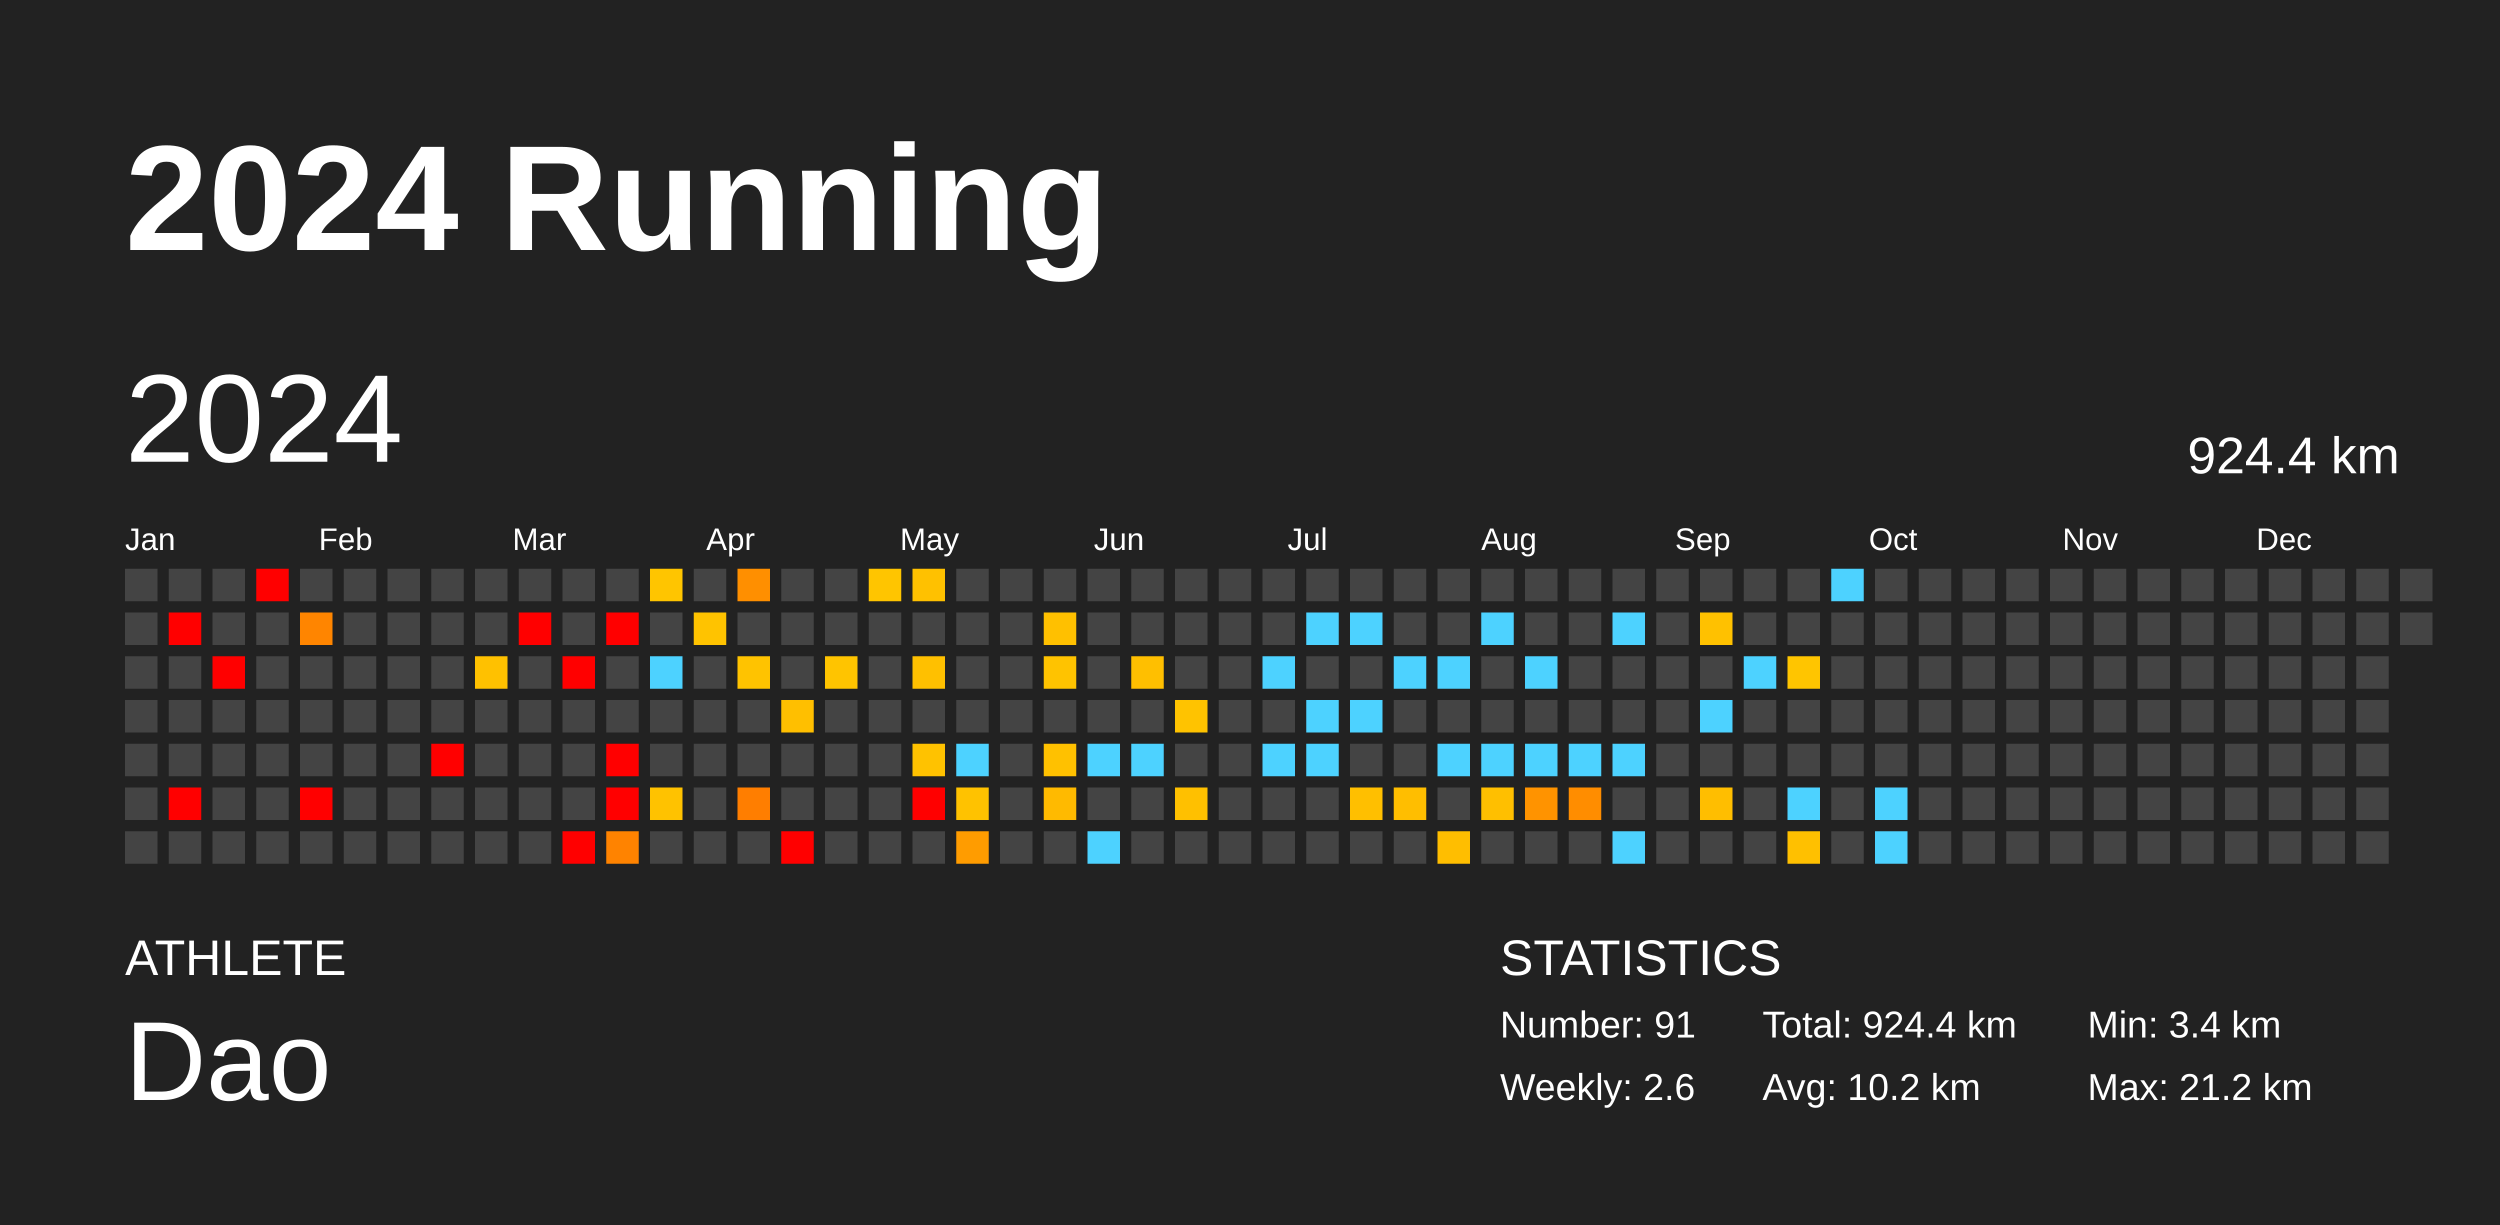
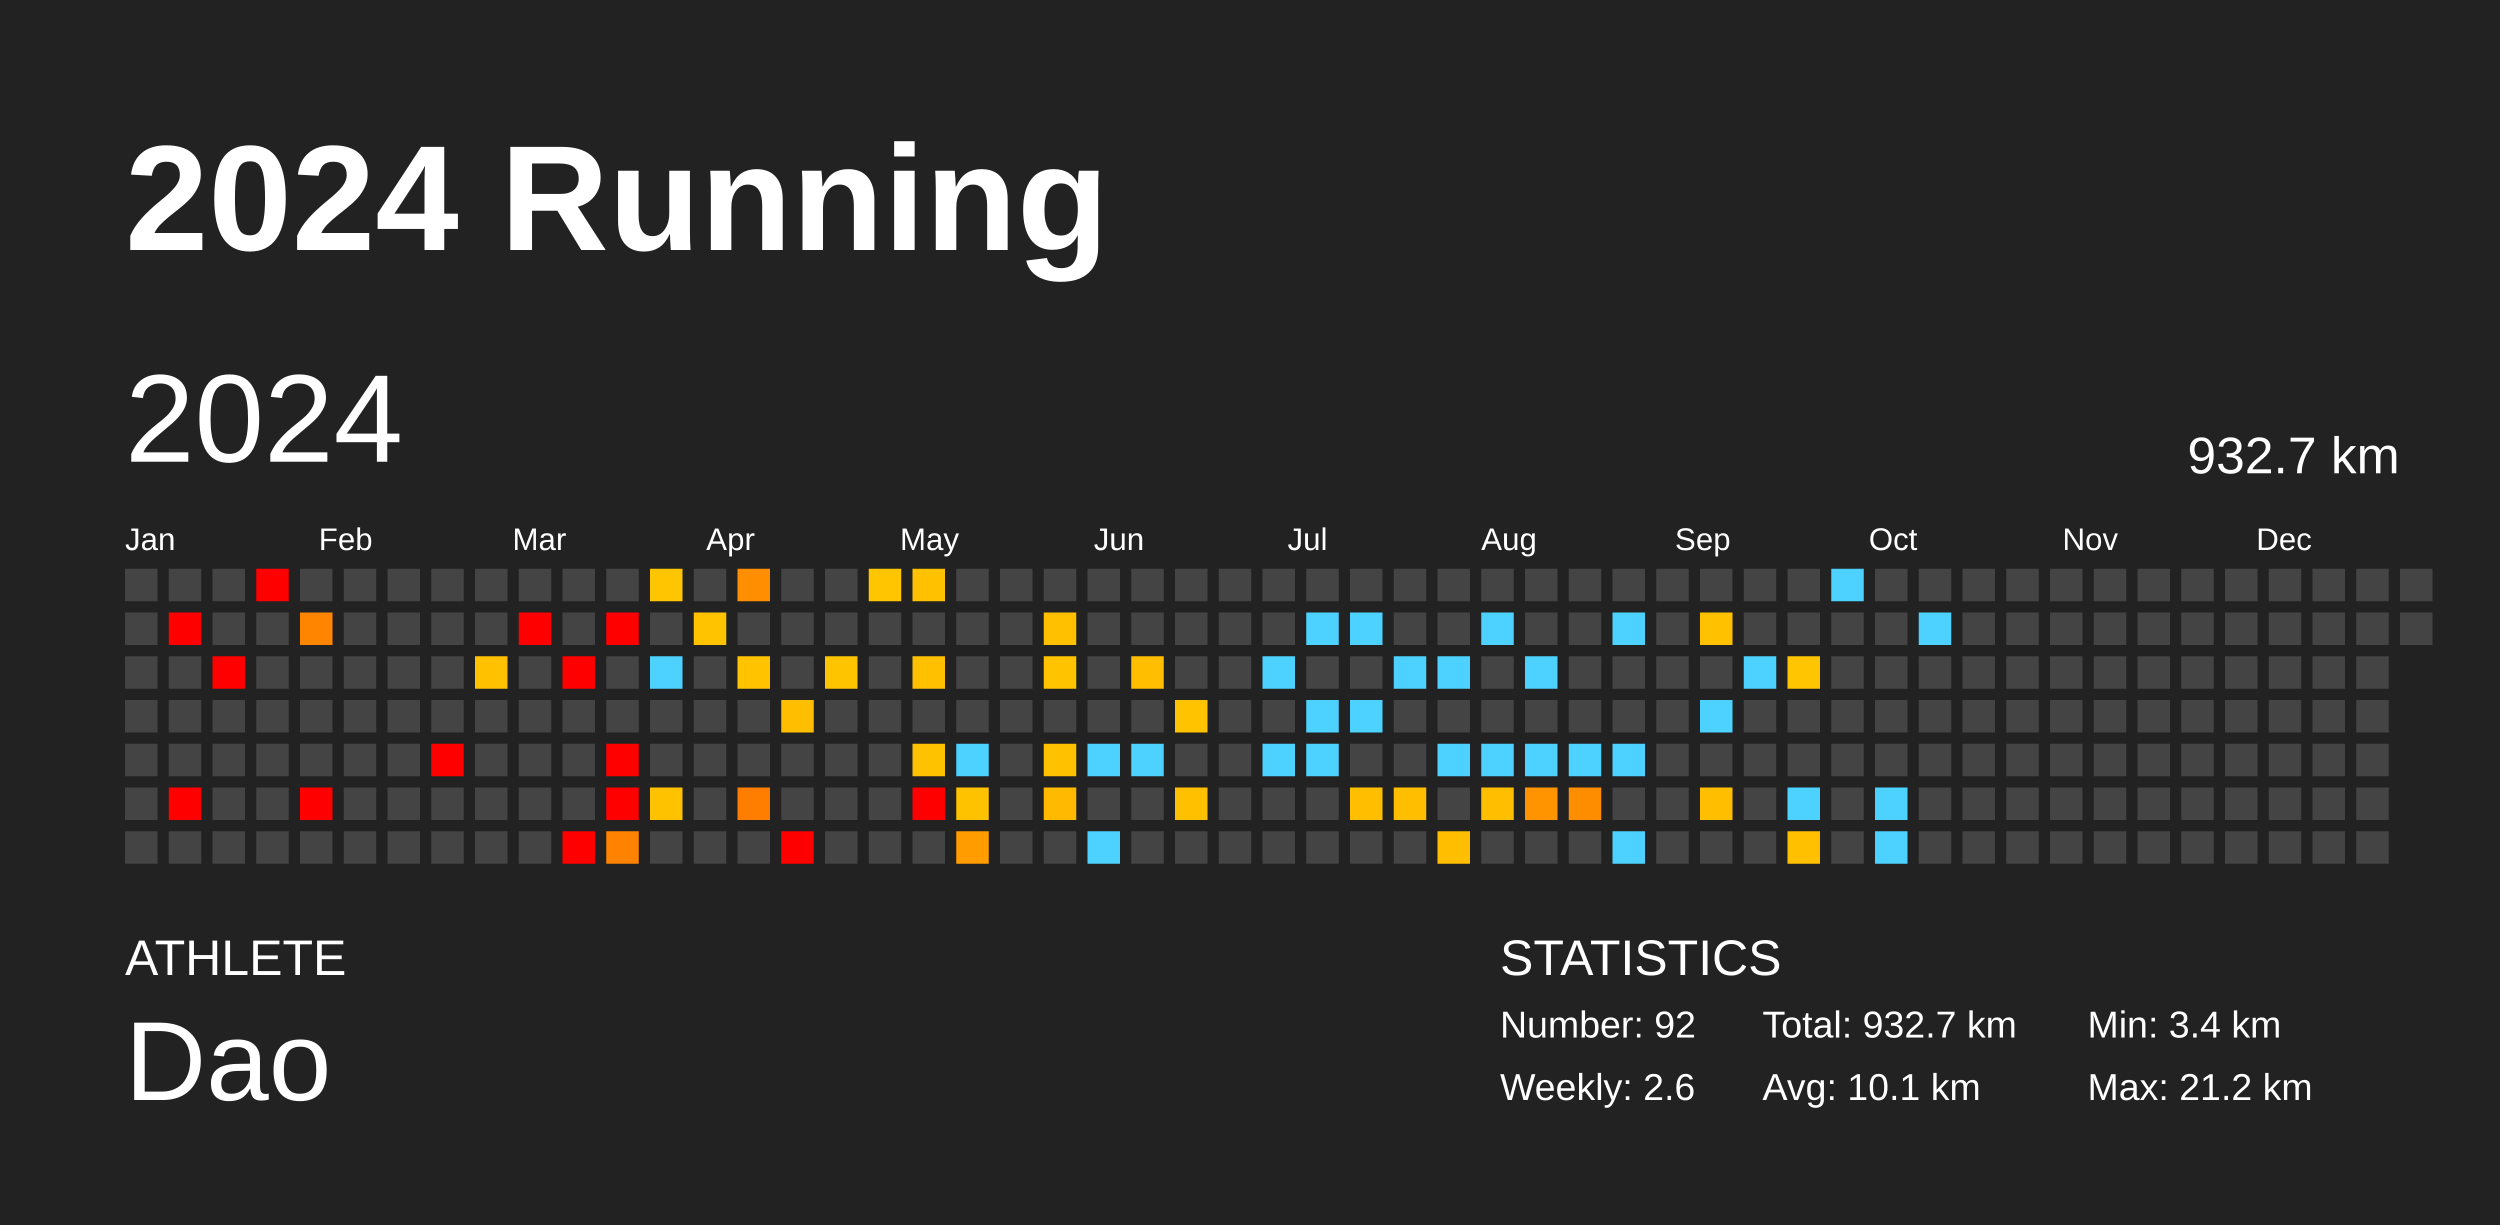
<svg xmlns="http://www.w3.org/2000/svg" baseProfile="full" height="98mm" version="1.1" viewBox="0,0,200,98" width="200mm">
  <defs />
  <rect fill="#222222" height="98" width="200" x="0" y="0" />
  <text fill="#FFFFFF" style="font-size:12px; font-family:Arial; font-weight:bold;" x="10" y="20">2024 Running</text>
  <text fill="#FFFFFF" style="font-size:4px; font-family:Arial" x="10" y="78">ATHLETE</text>
  <text fill="#FFFFFF" style="font-size:9px; font-family:Arial" x="10" y="88">Dao</text>
  <text fill="#FFFFFF" style="font-size:4px; font-family:Arial" x="120" y="78">STATISTICS</text>
-   <text fill="#FFFFFF" style="font-size:3px; font-family:Arial" x="120" y="83">Number: 91</text>
+   <text fill="#FFFFFF" style="font-size:3px; font-family:Arial" x="120" y="83">Number: 92</text>
  <text fill="#FFFFFF" style="font-size:3px; font-family:Arial" x="120" y="88">Weekly: 2.6</text>
-   <text fill="#FFFFFF" style="font-size:3px; font-family:Arial" x="141" y="83">Total: 924.4 km</text>
-   <text fill="#FFFFFF" style="font-size:3px; font-family:Arial" x="141" y="88">Avg: 10.2 km</text>
+   <text fill="#FFFFFF" style="font-size:3px; font-family:Arial" x="141" y="83">Total: 932.7 km</text>
+   <text fill="#FFFFFF" style="font-size:3px; font-family:Arial" x="141" y="88">Avg: 10.1 km</text>
  <text fill="#FFFFFF" style="font-size:3px; font-family:Arial" x="167" y="83">Min: 3.4 km</text>
  <text fill="#FFFFFF" style="font-size:3px; font-family:Arial" x="167" y="88">Max: 21.2 km</text>
  <text dominant-baseline="hanging" fill="#FFFFFF" style="font-size:10.0px; font-family:Arial;" x="10" y="30">2024</text>
-   <text dominant-baseline="hanging" fill="#FFFFFF" style="font-size:4.125px; font-family:Arial;" x="175" y="35">924.4 km</text>
+   <text dominant-baseline="hanging" fill="#FFFFFF" style="font-size:4.125px; font-family:Arial;" x="175" y="35">932.7 km</text>
  <text fill="#FFFFFF" style="font-size:2.5px; font-family:Arial" x="10.0" y="44">Jan</text>
  <text fill="#FFFFFF" style="font-size:2.5px; font-family:Arial" x="25.5" y="44">Feb</text>
  <text fill="#FFFFFF" style="font-size:2.5px; font-family:Arial" x="41.0" y="44">Mar</text>
  <text fill="#FFFFFF" style="font-size:2.5px; font-family:Arial" x="56.5" y="44">Apr</text>
  <text fill="#FFFFFF" style="font-size:2.5px; font-family:Arial" x="72.0" y="44">May</text>
  <text fill="#FFFFFF" style="font-size:2.5px; font-family:Arial" x="87.5" y="44">Jun</text>
  <text fill="#FFFFFF" style="font-size:2.5px; font-family:Arial" x="103.0" y="44">Jul</text>
  <text fill="#FFFFFF" style="font-size:2.5px; font-family:Arial" x="118.5" y="44">Aug</text>
  <text fill="#FFFFFF" style="font-size:2.5px; font-family:Arial" x="134.0" y="44">Sep</text>
  <text fill="#FFFFFF" style="font-size:2.5px; font-family:Arial" x="149.5" y="44">Oct</text>
  <text fill="#FFFFFF" style="font-size:2.5px; font-family:Arial" x="165.0" y="44">Nov</text>
  <text fill="#FFFFFF" style="font-size:2.5px; font-family:Arial" x="180.5" y="44">Dec</text>
  <rect fill="#444444" height="2.6" width="2.6" x="10.0" y="45.5" />
  <rect fill="#444444" height="2.6" width="2.6" x="10.0" y="49.0" />
  <rect fill="#444444" height="2.6" width="2.6" x="10.0" y="52.5" />
  <rect fill="#444444" height="2.6" width="2.6" x="10.0" y="56.0" />
  <rect fill="#444444" height="2.6" width="2.6" x="10.0" y="59.5" />
  <rect fill="#444444" height="2.6" width="2.6" x="10.0" y="63.0" />
  <rect fill="#444444" height="2.6" width="2.6" x="10.0" y="66.5" />
  <rect fill="#444444" height="2.6" width="2.6" x="13.5" y="45.5" />
  <rect fill="red" height="2.6" width="2.6" x="13.5" y="49.0" />
  <rect fill="#444444" height="2.6" width="2.6" x="13.5" y="52.5" />
  <rect fill="#444444" height="2.6" width="2.6" x="13.5" y="56.0" />
  <rect fill="#444444" height="2.6" width="2.6" x="13.5" y="59.5" />
  <rect fill="red" height="2.6" width="2.6" x="13.5" y="63.0" />
  <rect fill="#444444" height="2.6" width="2.6" x="13.5" y="66.5" />
  <rect fill="#444444" height="2.6" width="2.6" x="17.0" y="45.5" />
  <rect fill="#444444" height="2.6" width="2.6" x="17.0" y="49.0" />
  <rect fill="red" height="2.6" width="2.6" x="17.0" y="52.5" />
  <rect fill="#444444" height="2.6" width="2.6" x="17.0" y="56.0" />
  <rect fill="#444444" height="2.6" width="2.6" x="17.0" y="59.5" />
  <rect fill="#444444" height="2.6" width="2.6" x="17.0" y="63.0" />
  <rect fill="#444444" height="2.6" width="2.6" x="17.0" y="66.5" />
  <rect fill="red" height="2.6" width="2.6" x="20.5" y="45.5" />
  <rect fill="#444444" height="2.6" width="2.6" x="20.5" y="49.0" />
  <rect fill="#444444" height="2.6" width="2.6" x="20.5" y="52.5" />
  <rect fill="#444444" height="2.6" width="2.6" x="20.5" y="56.0" />
  <rect fill="#444444" height="2.6" width="2.6" x="20.5" y="59.5" />
  <rect fill="#444444" height="2.6" width="2.6" x="20.5" y="63.0" />
  <rect fill="#444444" height="2.6" width="2.6" x="20.5" y="66.5" />
  <rect fill="#444444" height="2.6" width="2.6" x="24.0" y="45.5" />
  <rect fill="#ff8500" height="2.6" width="2.6" x="24.0" y="49.0" />
  <rect fill="#444444" height="2.6" width="2.6" x="24.0" y="52.5" />
  <rect fill="#444444" height="2.6" width="2.6" x="24.0" y="56.0" />
  <rect fill="#444444" height="2.6" width="2.6" x="24.0" y="59.5" />
  <rect fill="red" height="2.6" width="2.6" x="24.0" y="63.0" />
  <rect fill="#444444" height="2.6" width="2.6" x="24.0" y="66.5" />
  <rect fill="#444444" height="2.6" width="2.6" x="27.5" y="45.5" />
  <rect fill="#444444" height="2.6" width="2.6" x="27.5" y="49.0" />
  <rect fill="#444444" height="2.6" width="2.6" x="27.5" y="52.5" />
  <rect fill="#444444" height="2.6" width="2.6" x="27.5" y="56.0" />
  <rect fill="#444444" height="2.6" width="2.6" x="27.5" y="59.5" />
  <rect fill="#444444" height="2.6" width="2.6" x="27.5" y="63.0" />
  <rect fill="#444444" height="2.6" width="2.6" x="27.5" y="66.5" />
  <rect fill="#444444" height="2.6" width="2.6" x="31.0" y="45.5" />
  <rect fill="#444444" height="2.6" width="2.6" x="31.0" y="49.0" />
  <rect fill="#444444" height="2.6" width="2.6" x="31.0" y="52.5" />
  <rect fill="#444444" height="2.6" width="2.6" x="31.0" y="56.0" />
  <rect fill="#444444" height="2.6" width="2.6" x="31.0" y="59.5" />
  <rect fill="#444444" height="2.6" width="2.6" x="31.0" y="63.0" />
  <rect fill="#444444" height="2.6" width="2.6" x="31.0" y="66.5" />
  <rect fill="#444444" height="2.6" width="2.6" x="34.5" y="45.5" />
  <rect fill="#444444" height="2.6" width="2.6" x="34.5" y="49.0" />
  <rect fill="#444444" height="2.6" width="2.6" x="34.5" y="52.5" />
  <rect fill="#444444" height="2.6" width="2.6" x="34.5" y="56.0" />
  <rect fill="red" height="2.6" width="2.6" x="34.5" y="59.5" />
  <rect fill="#444444" height="2.6" width="2.6" x="34.5" y="63.0" />
  <rect fill="#444444" height="2.6" width="2.6" x="34.5" y="66.5" />
  <rect fill="#444444" height="2.6" width="2.6" x="38.0" y="45.5" />
  <rect fill="#444444" height="2.6" width="2.6" x="38.0" y="49.0" />
  <rect fill="#ffc100" height="2.6" width="2.6" x="38.0" y="52.5" />
  <rect fill="#444444" height="2.6" width="2.6" x="38.0" y="56.0" />
  <rect fill="#444444" height="2.6" width="2.6" x="38.0" y="59.5" />
  <rect fill="#444444" height="2.6" width="2.6" x="38.0" y="63.0" />
  <rect fill="#444444" height="2.6" width="2.6" x="38.0" y="66.5" />
  <rect fill="#444444" height="2.6" width="2.6" x="41.5" y="45.5" />
  <rect fill="red" height="2.6" width="2.6" x="41.5" y="49.0" />
  <rect fill="#444444" height="2.6" width="2.6" x="41.5" y="52.5" />
  <rect fill="#444444" height="2.6" width="2.6" x="41.5" y="56.0" />
  <rect fill="#444444" height="2.6" width="2.6" x="41.5" y="59.5" />
  <rect fill="#444444" height="2.6" width="2.6" x="41.5" y="63.0" />
  <rect fill="#444444" height="2.6" width="2.6" x="41.5" y="66.5" />
  <rect fill="#444444" height="2.6" width="2.6" x="45.0" y="45.5" />
  <rect fill="#444444" height="2.6" width="2.6" x="45.0" y="49.0" />
  <rect fill="red" height="2.6" width="2.6" x="45.0" y="52.5" />
  <rect fill="#444444" height="2.6" width="2.6" x="45.0" y="56.0" />
  <rect fill="#444444" height="2.6" width="2.6" x="45.0" y="59.5" />
  <rect fill="#444444" height="2.6" width="2.6" x="45.0" y="63.0" />
  <rect fill="red" height="2.6" width="2.6" x="45.0" y="66.5" />
  <rect fill="#444444" height="2.6" width="2.6" x="48.5" y="45.5" />
  <rect fill="red" height="2.6" width="2.6" x="48.5" y="49.0" />
  <rect fill="#444444" height="2.6" width="2.6" x="48.5" y="52.5" />
  <rect fill="#444444" height="2.6" width="2.6" x="48.5" y="56.0" />
  <rect fill="red" height="2.6" width="2.6" x="48.5" y="59.5" />
  <rect fill="red" height="2.6" width="2.6" x="48.5" y="63.0" />
  <rect fill="#ff8300" height="2.6" width="2.6" x="48.5" y="66.5" />
  <rect fill="#ffc500" height="2.6" width="2.6" x="52.0" y="45.5" />
  <rect fill="#444444" height="2.6" width="2.6" x="52.0" y="49.0" />
  <rect fill="#4dd2ff" height="2.6" width="2.6" x="52.0" y="52.5" />
  <rect fill="#444444" height="2.6" width="2.6" x="52.0" y="56.0" />
  <rect fill="#444444" height="2.6" width="2.6" x="52.0" y="59.5" />
  <rect fill="#ffc200" height="2.6" width="2.6" x="52.0" y="63.0" />
  <rect fill="#444444" height="2.6" width="2.6" x="52.0" y="66.5" />
  <rect fill="#444444" height="2.6" width="2.6" x="55.5" y="45.5" />
  <rect fill="#ffc300" height="2.6" width="2.6" x="55.5" y="49.0" />
  <rect fill="#444444" height="2.6" width="2.6" x="55.5" y="52.5" />
  <rect fill="#444444" height="2.6" width="2.6" x="55.5" y="56.0" />
  <rect fill="#444444" height="2.6" width="2.6" x="55.5" y="59.5" />
  <rect fill="#444444" height="2.6" width="2.6" x="55.5" y="63.0" />
  <rect fill="#444444" height="2.6" width="2.6" x="55.5" y="66.5" />
  <rect fill="#ff8f00" height="2.6" width="2.6" x="59.0" y="45.5" />
  <rect fill="#444444" height="2.6" width="2.6" x="59.0" y="49.0" />
  <rect fill="#ffc300" height="2.6" width="2.6" x="59.0" y="52.5" />
  <rect fill="#444444" height="2.6" width="2.6" x="59.0" y="56.0" />
  <rect fill="#444444" height="2.6" width="2.6" x="59.0" y="59.5" />
  <rect fill="#ff7e00" height="2.6" width="2.6" x="59.0" y="63.0" />
  <rect fill="#444444" height="2.6" width="2.6" x="59.0" y="66.5" />
  <rect fill="#444444" height="2.6" width="2.6" x="62.5" y="45.5" />
  <rect fill="#444444" height="2.6" width="2.6" x="62.5" y="49.0" />
  <rect fill="#444444" height="2.6" width="2.6" x="62.5" y="52.5" />
  <rect fill="#ffbf00" height="2.6" width="2.6" x="62.5" y="56.0" />
  <rect fill="#444444" height="2.6" width="2.6" x="62.5" y="59.5" />
  <rect fill="#444444" height="2.6" width="2.6" x="62.5" y="63.0" />
  <rect fill="red" height="2.6" width="2.6" x="62.5" y="66.5" />
  <rect fill="#444444" height="2.6" width="2.6" x="66.0" y="45.5" />
  <rect fill="#444444" height="2.6" width="2.6" x="66.0" y="49.0" />
  <rect fill="#ffc400" height="2.6" width="2.6" x="66.0" y="52.5" />
  <rect fill="#444444" height="2.6" width="2.6" x="66.0" y="56.0" />
  <rect fill="#444444" height="2.6" width="2.6" x="66.0" y="59.5" />
  <rect fill="#444444" height="2.6" width="2.6" x="66.0" y="63.0" />
  <rect fill="#444444" height="2.6" width="2.6" x="66.0" y="66.5" />
  <rect fill="#ffc500" height="2.6" width="2.6" x="69.5" y="45.5" />
  <rect fill="#444444" height="2.6" width="2.6" x="69.5" y="49.0" />
  <rect fill="#444444" height="2.6" width="2.6" x="69.5" y="52.5" />
  <rect fill="#444444" height="2.6" width="2.6" x="69.5" y="56.0" />
  <rect fill="#444444" height="2.6" width="2.6" x="69.5" y="59.5" />
  <rect fill="#444444" height="2.6" width="2.6" x="69.5" y="63.0" />
  <rect fill="#444444" height="2.6" width="2.6" x="69.5" y="66.5" />
  <rect fill="#ffc100" height="2.6" width="2.6" x="73.0" y="45.5" />
  <rect fill="#444444" height="2.6" width="2.6" x="73.0" y="49.0" />
  <rect fill="#ffc000" height="2.6" width="2.6" x="73.0" y="52.5" />
  <rect fill="#444444" height="2.6" width="2.6" x="73.0" y="56.0" />
  <rect fill="#ffc200" height="2.6" width="2.6" x="73.0" y="59.5" />
  <rect fill="red" height="2.6" width="2.6" x="73.0" y="63.0" />
  <rect fill="#444444" height="2.6" width="2.6" x="73.0" y="66.5" />
  <rect fill="#444444" height="2.6" width="2.6" x="76.5" y="45.5" />
  <rect fill="#444444" height="2.6" width="2.6" x="76.5" y="49.0" />
  <rect fill="#444444" height="2.6" width="2.6" x="76.5" y="52.5" />
  <rect fill="#444444" height="2.6" width="2.6" x="76.5" y="56.0" />
  <rect fill="#4dd2ff" height="2.6" width="2.6" x="76.5" y="59.5" />
  <rect fill="#ffc200" height="2.6" width="2.6" x="76.5" y="63.0" />
  <rect fill="#ff9c00" height="2.6" width="2.6" x="76.5" y="66.5" />
  <rect fill="#444444" height="2.6" width="2.6" x="80.0" y="45.5" />
  <rect fill="#444444" height="2.6" width="2.6" x="80.0" y="49.0" />
  <rect fill="#444444" height="2.6" width="2.6" x="80.0" y="52.5" />
  <rect fill="#444444" height="2.6" width="2.6" x="80.0" y="56.0" />
  <rect fill="#444444" height="2.6" width="2.6" x="80.0" y="59.5" />
  <rect fill="#444444" height="2.6" width="2.6" x="80.0" y="63.0" />
  <rect fill="#444444" height="2.6" width="2.6" x="80.0" y="66.5" />
  <rect fill="#444444" height="2.6" width="2.6" x="83.5" y="45.5" />
  <rect fill="#ffc000" height="2.6" width="2.6" x="83.5" y="49.0" />
  <rect fill="#ffc300" height="2.6" width="2.6" x="83.5" y="52.5" />
  <rect fill="#444444" height="2.6" width="2.6" x="83.5" y="56.0" />
  <rect fill="#ffc100" height="2.6" width="2.6" x="83.5" y="59.5" />
  <rect fill="#ffba00" height="2.6" width="2.6" x="83.5" y="63.0" />
  <rect fill="#444444" height="2.6" width="2.6" x="83.5" y="66.5" />
  <rect fill="#444444" height="2.6" width="2.6" x="87.0" y="45.5" />
  <rect fill="#444444" height="2.6" width="2.6" x="87.0" y="49.0" />
  <rect fill="#444444" height="2.6" width="2.6" x="87.0" y="52.5" />
  <rect fill="#444444" height="2.6" width="2.6" x="87.0" y="56.0" />
  <rect fill="#4dd2ff" height="2.6" width="2.6" x="87.0" y="59.5" />
  <rect fill="#444444" height="2.6" width="2.6" x="87.0" y="63.0" />
  <rect fill="#4dd2ff" height="2.6" width="2.6" x="87.0" y="66.5" />
  <rect fill="#444444" height="2.6" width="2.6" x="90.5" y="45.5" />
  <rect fill="#444444" height="2.6" width="2.6" x="90.5" y="49.0" />
  <rect fill="#ffbf00" height="2.6" width="2.6" x="90.5" y="52.5" />
  <rect fill="#444444" height="2.6" width="2.6" x="90.5" y="56.0" />
  <rect fill="#4dd2ff" height="2.6" width="2.6" x="90.5" y="59.5" />
  <rect fill="#444444" height="2.6" width="2.6" x="90.5" y="63.0" />
  <rect fill="#444444" height="2.6" width="2.6" x="90.5" y="66.5" />
  <rect fill="#444444" height="2.6" width="2.6" x="94.0" y="45.5" />
  <rect fill="#444444" height="2.6" width="2.6" x="94.0" y="49.0" />
  <rect fill="#444444" height="2.6" width="2.6" x="94.0" y="52.5" />
  <rect fill="#ffc300" height="2.6" width="2.6" x="94.0" y="56.0" />
  <rect fill="#444444" height="2.6" width="2.6" x="94.0" y="59.5" />
  <rect fill="#ffc000" height="2.6" width="2.6" x="94.0" y="63.0" />
  <rect fill="#444444" height="2.6" width="2.6" x="94.0" y="66.5" />
  <rect fill="#444444" height="2.6" width="2.6" x="97.5" y="45.5" />
  <rect fill="#444444" height="2.6" width="2.6" x="97.5" y="49.0" />
  <rect fill="#444444" height="2.6" width="2.6" x="97.5" y="52.5" />
  <rect fill="#444444" height="2.6" width="2.6" x="97.5" y="56.0" />
  <rect fill="#444444" height="2.6" width="2.6" x="97.5" y="59.5" />
  <rect fill="#444444" height="2.6" width="2.6" x="97.5" y="63.0" />
  <rect fill="#444444" height="2.6" width="2.6" x="97.5" y="66.5" />
  <rect fill="#444444" height="2.6" width="2.6" x="101.0" y="45.5" />
  <rect fill="#444444" height="2.6" width="2.6" x="101.0" y="49.0" />
  <rect fill="#4dd2ff" height="2.6" width="2.6" x="101.0" y="52.5" />
  <rect fill="#444444" height="2.6" width="2.6" x="101.0" y="56.0" />
  <rect fill="#4dd2ff" height="2.6" width="2.6" x="101.0" y="59.5" />
  <rect fill="#444444" height="2.6" width="2.6" x="101.0" y="63.0" />
  <rect fill="#444444" height="2.6" width="2.6" x="101.0" y="66.5" />
  <rect fill="#444444" height="2.6" width="2.6" x="104.5" y="45.5" />
  <rect fill="#4dd2ff" height="2.6" width="2.6" x="104.5" y="49.0" />
  <rect fill="#444444" height="2.6" width="2.6" x="104.5" y="52.5" />
  <rect fill="#4dd2ff" height="2.6" width="2.6" x="104.5" y="56.0" />
  <rect fill="#4dd2ff" height="2.6" width="2.6" x="104.5" y="59.5" />
  <rect fill="#444444" height="2.6" width="2.6" x="104.5" y="63.0" />
  <rect fill="#444444" height="2.6" width="2.6" x="104.5" y="66.5" />
  <rect fill="#444444" height="2.6" width="2.6" x="108.0" y="45.5" />
  <rect fill="#4dd2ff" height="2.6" width="2.6" x="108.0" y="49.0" />
  <rect fill="#444444" height="2.6" width="2.6" x="108.0" y="52.5" />
  <rect fill="#4dd2ff" height="2.6" width="2.6" x="108.0" y="56.0" />
  <rect fill="#444444" height="2.6" width="2.6" x="108.0" y="59.5" />
  <rect fill="#ffbf00" height="2.6" width="2.6" x="108.0" y="63.0" />
  <rect fill="#444444" height="2.6" width="2.6" x="108.0" y="66.5" />
  <rect fill="#444444" height="2.6" width="2.6" x="111.5" y="45.5" />
  <rect fill="#444444" height="2.6" width="2.6" x="111.5" y="49.0" />
  <rect fill="#4dd2ff" height="2.6" width="2.6" x="111.5" y="52.5" />
  <rect fill="#444444" height="2.6" width="2.6" x="111.5" y="56.0" />
  <rect fill="#444444" height="2.6" width="2.6" x="111.5" y="59.5" />
  <rect fill="#ffbe00" height="2.6" width="2.6" x="111.5" y="63.0" />
  <rect fill="#444444" height="2.6" width="2.6" x="111.5" y="66.5" />
  <rect fill="#444444" height="2.6" width="2.6" x="115.0" y="45.5" />
  <rect fill="#444444" height="2.6" width="2.6" x="115.0" y="49.0" />
  <rect fill="#4dd2ff" height="2.6" width="2.6" x="115.0" y="52.5" />
  <rect fill="#444444" height="2.6" width="2.6" x="115.0" y="56.0" />
  <rect fill="#4dd2ff" height="2.6" width="2.6" x="115.0" y="59.5" />
  <rect fill="#444444" height="2.6" width="2.6" x="115.0" y="63.0" />
  <rect fill="#ffbe00" height="2.6" width="2.6" x="115.0" y="66.5" />
  <rect fill="#444444" height="2.6" width="2.6" x="118.5" y="45.5" />
  <rect fill="#4dd2ff" height="2.6" width="2.6" x="118.5" y="49.0" />
  <rect fill="#444444" height="2.6" width="2.6" x="118.5" y="52.5" />
  <rect fill="#444444" height="2.6" width="2.6" x="118.5" y="56.0" />
  <rect fill="#4dd2ff" height="2.6" width="2.6" x="118.5" y="59.5" />
  <rect fill="#ffbf00" height="2.6" width="2.6" x="118.5" y="63.0" />
  <rect fill="#444444" height="2.6" width="2.6" x="118.5" y="66.5" />
  <rect fill="#444444" height="2.6" width="2.6" x="122.0" y="45.5" />
  <rect fill="#444444" height="2.6" width="2.6" x="122.0" y="49.0" />
  <rect fill="#4dd2ff" height="2.6" width="2.6" x="122.0" y="52.5" />
  <rect fill="#444444" height="2.6" width="2.6" x="122.0" y="56.0" />
  <rect fill="#4dd2ff" height="2.6" width="2.6" x="122.0" y="59.5" />
  <rect fill="#ff9300" height="2.6" width="2.6" x="122.0" y="63.0" />
  <rect fill="#444444" height="2.6" width="2.6" x="122.0" y="66.5" />
  <rect fill="#444444" height="2.6" width="2.6" x="125.5" y="45.5" />
  <rect fill="#444444" height="2.6" width="2.6" x="125.5" y="49.0" />
  <rect fill="#444444" height="2.6" width="2.6" x="125.5" y="52.5" />
  <rect fill="#444444" height="2.6" width="2.6" x="125.5" y="56.0" />
  <rect fill="#4dd2ff" height="2.6" width="2.6" x="125.5" y="59.5" />
  <rect fill="#ff8d00" height="2.6" width="2.6" x="125.5" y="63.0" />
  <rect fill="#444444" height="2.6" width="2.6" x="125.5" y="66.5" />
  <rect fill="#444444" height="2.6" width="2.6" x="129.0" y="45.5" />
  <rect fill="#4dd2ff" height="2.6" width="2.6" x="129.0" y="49.0" />
  <rect fill="#444444" height="2.6" width="2.6" x="129.0" y="52.5" />
  <rect fill="#444444" height="2.6" width="2.6" x="129.0" y="56.0" />
  <rect fill="#4dd2ff" height="2.6" width="2.6" x="129.0" y="59.5" />
  <rect fill="#444444" height="2.6" width="2.6" x="129.0" y="63.0" />
  <rect fill="#4dd2ff" height="2.6" width="2.6" x="129.0" y="66.5" />
  <rect fill="#444444" height="2.6" width="2.6" x="132.5" y="45.5" />
  <rect fill="#444444" height="2.6" width="2.6" x="132.5" y="49.0" />
  <rect fill="#444444" height="2.6" width="2.6" x="132.5" y="52.5" />
  <rect fill="#444444" height="2.6" width="2.6" x="132.5" y="56.0" />
  <rect fill="#444444" height="2.6" width="2.6" x="132.5" y="59.5" />
  <rect fill="#444444" height="2.6" width="2.6" x="132.5" y="63.0" />
  <rect fill="#444444" height="2.6" width="2.6" x="132.5" y="66.5" />
  <rect fill="#444444" height="2.6" width="2.6" x="136.0" y="45.5" />
  <rect fill="#ffc100" height="2.6" width="2.6" x="136.0" y="49.0" />
  <rect fill="#444444" height="2.6" width="2.6" x="136.0" y="52.5" />
  <rect fill="#4dd2ff" height="2.6" width="2.6" x="136.0" y="56.0" />
  <rect fill="#444444" height="2.6" width="2.6" x="136.0" y="59.5" />
  <rect fill="#ffbe00" height="2.6" width="2.6" x="136.0" y="63.0" />
  <rect fill="#444444" height="2.6" width="2.6" x="136.0" y="66.5" />
  <rect fill="#444444" height="2.6" width="2.6" x="139.5" y="45.5" />
  <rect fill="#444444" height="2.6" width="2.6" x="139.5" y="49.0" />
  <rect fill="#4dd2ff" height="2.6" width="2.6" x="139.5" y="52.5" />
  <rect fill="#444444" height="2.6" width="2.6" x="139.5" y="56.0" />
  <rect fill="#444444" height="2.6" width="2.6" x="139.5" y="59.5" />
  <rect fill="#444444" height="2.6" width="2.6" x="139.5" y="63.0" />
  <rect fill="#444444" height="2.6" width="2.6" x="139.5" y="66.5" />
  <rect fill="#444444" height="2.6" width="2.6" x="143.0" y="45.5" />
  <rect fill="#444444" height="2.6" width="2.6" x="143.0" y="49.0" />
  <rect fill="#ffc500" height="2.6" width="2.6" x="143.0" y="52.5" />
  <rect fill="#444444" height="2.6" width="2.6" x="143.0" y="56.0" />
  <rect fill="#444444" height="2.6" width="2.6" x="143.0" y="59.5" />
  <rect fill="#4dd2ff" height="2.6" width="2.6" x="143.0" y="63.0" />
  <rect fill="#ffc000" height="2.6" width="2.6" x="143.0" y="66.5" />
  <rect fill="#4dd2ff" height="2.6" width="2.6" x="146.5" y="45.5" />
  <rect fill="#444444" height="2.6" width="2.6" x="146.5" y="49.0" />
  <rect fill="#444444" height="2.6" width="2.6" x="146.5" y="52.5" />
  <rect fill="#444444" height="2.6" width="2.6" x="146.5" y="56.0" />
  <rect fill="#444444" height="2.6" width="2.6" x="146.5" y="59.5" />
  <rect fill="#444444" height="2.6" width="2.6" x="146.5" y="63.0" />
  <rect fill="#444444" height="2.6" width="2.6" x="146.5" y="66.5" />
  <rect fill="#444444" height="2.6" width="2.6" x="150.0" y="45.5" />
  <rect fill="#444444" height="2.6" width="2.6" x="150.0" y="49.0" />
  <rect fill="#444444" height="2.6" width="2.6" x="150.0" y="52.5" />
  <rect fill="#444444" height="2.6" width="2.6" x="150.0" y="56.0" />
  <rect fill="#444444" height="2.6" width="2.6" x="150.0" y="59.5" />
  <rect fill="#4dd2ff" height="2.6" width="2.6" x="150.0" y="63.0" />
  <rect fill="#4dd2ff" height="2.6" width="2.6" x="150.0" y="66.5" />
  <rect fill="#444444" height="2.6" width="2.6" x="153.5" y="45.5" />
-   <rect fill="#444444" height="2.6" width="2.6" x="153.5" y="49.0" />
+   <rect fill="#4dd2ff" height="2.6" width="2.6" x="153.5" y="49.0" />
  <rect fill="#444444" height="2.6" width="2.6" x="153.5" y="52.5" />
  <rect fill="#444444" height="2.6" width="2.6" x="153.5" y="56.0" />
  <rect fill="#444444" height="2.6" width="2.6" x="153.5" y="59.5" />
  <rect fill="#444444" height="2.6" width="2.6" x="153.5" y="63.0" />
  <rect fill="#444444" height="2.6" width="2.6" x="153.5" y="66.5" />
  <rect fill="#444444" height="2.6" width="2.6" x="157.0" y="45.5" />
  <rect fill="#444444" height="2.6" width="2.6" x="157.0" y="49.0" />
  <rect fill="#444444" height="2.6" width="2.6" x="157.0" y="52.5" />
  <rect fill="#444444" height="2.6" width="2.6" x="157.0" y="56.0" />
  <rect fill="#444444" height="2.6" width="2.6" x="157.0" y="59.5" />
  <rect fill="#444444" height="2.6" width="2.6" x="157.0" y="63.0" />
  <rect fill="#444444" height="2.6" width="2.6" x="157.0" y="66.5" />
  <rect fill="#444444" height="2.6" width="2.6" x="160.5" y="45.5" />
  <rect fill="#444444" height="2.6" width="2.6" x="160.5" y="49.0" />
  <rect fill="#444444" height="2.6" width="2.6" x="160.5" y="52.5" />
  <rect fill="#444444" height="2.6" width="2.6" x="160.5" y="56.0" />
  <rect fill="#444444" height="2.6" width="2.6" x="160.5" y="59.5" />
  <rect fill="#444444" height="2.6" width="2.6" x="160.5" y="63.0" />
  <rect fill="#444444" height="2.6" width="2.6" x="160.5" y="66.5" />
  <rect fill="#444444" height="2.6" width="2.6" x="164.0" y="45.5" />
  <rect fill="#444444" height="2.6" width="2.6" x="164.0" y="49.0" />
  <rect fill="#444444" height="2.6" width="2.6" x="164.0" y="52.5" />
  <rect fill="#444444" height="2.6" width="2.6" x="164.0" y="56.0" />
  <rect fill="#444444" height="2.6" width="2.6" x="164.0" y="59.5" />
  <rect fill="#444444" height="2.6" width="2.6" x="164.0" y="63.0" />
  <rect fill="#444444" height="2.6" width="2.6" x="164.0" y="66.5" />
  <rect fill="#444444" height="2.6" width="2.6" x="167.5" y="45.5" />
  <rect fill="#444444" height="2.6" width="2.6" x="167.5" y="49.0" />
  <rect fill="#444444" height="2.6" width="2.6" x="167.5" y="52.5" />
  <rect fill="#444444" height="2.6" width="2.6" x="167.5" y="56.0" />
  <rect fill="#444444" height="2.6" width="2.6" x="167.5" y="59.5" />
  <rect fill="#444444" height="2.6" width="2.6" x="167.5" y="63.0" />
  <rect fill="#444444" height="2.6" width="2.6" x="167.5" y="66.5" />
  <rect fill="#444444" height="2.6" width="2.6" x="171.0" y="45.5" />
  <rect fill="#444444" height="2.6" width="2.6" x="171.0" y="49.0" />
  <rect fill="#444444" height="2.6" width="2.6" x="171.0" y="52.5" />
  <rect fill="#444444" height="2.6" width="2.6" x="171.0" y="56.0" />
  <rect fill="#444444" height="2.6" width="2.6" x="171.0" y="59.5" />
  <rect fill="#444444" height="2.6" width="2.6" x="171.0" y="63.0" />
  <rect fill="#444444" height="2.6" width="2.6" x="171.0" y="66.5" />
  <rect fill="#444444" height="2.6" width="2.6" x="174.5" y="45.5" />
  <rect fill="#444444" height="2.6" width="2.6" x="174.5" y="49.0" />
  <rect fill="#444444" height="2.6" width="2.6" x="174.5" y="52.5" />
  <rect fill="#444444" height="2.6" width="2.6" x="174.5" y="56.0" />
  <rect fill="#444444" height="2.6" width="2.6" x="174.5" y="59.5" />
  <rect fill="#444444" height="2.6" width="2.6" x="174.5" y="63.0" />
  <rect fill="#444444" height="2.6" width="2.6" x="174.5" y="66.5" />
  <rect fill="#444444" height="2.6" width="2.6" x="178.0" y="45.5" />
  <rect fill="#444444" height="2.6" width="2.6" x="178.0" y="49.0" />
  <rect fill="#444444" height="2.6" width="2.6" x="178.0" y="52.5" />
  <rect fill="#444444" height="2.6" width="2.6" x="178.0" y="56.0" />
  <rect fill="#444444" height="2.6" width="2.6" x="178.0" y="59.5" />
  <rect fill="#444444" height="2.6" width="2.6" x="178.0" y="63.0" />
  <rect fill="#444444" height="2.6" width="2.6" x="178.0" y="66.5" />
  <rect fill="#444444" height="2.6" width="2.6" x="181.5" y="45.5" />
  <rect fill="#444444" height="2.6" width="2.6" x="181.5" y="49.0" />
  <rect fill="#444444" height="2.6" width="2.6" x="181.5" y="52.5" />
  <rect fill="#444444" height="2.6" width="2.6" x="181.5" y="56.0" />
  <rect fill="#444444" height="2.6" width="2.6" x="181.5" y="59.5" />
  <rect fill="#444444" height="2.6" width="2.6" x="181.5" y="63.0" />
  <rect fill="#444444" height="2.6" width="2.6" x="181.5" y="66.5" />
  <rect fill="#444444" height="2.6" width="2.6" x="185.0" y="45.5" />
  <rect fill="#444444" height="2.6" width="2.6" x="185.0" y="49.0" />
  <rect fill="#444444" height="2.6" width="2.6" x="185.0" y="52.5" />
  <rect fill="#444444" height="2.6" width="2.6" x="185.0" y="56.0" />
  <rect fill="#444444" height="2.6" width="2.6" x="185.0" y="59.5" />
  <rect fill="#444444" height="2.6" width="2.6" x="185.0" y="63.0" />
  <rect fill="#444444" height="2.6" width="2.6" x="185.0" y="66.5" />
  <rect fill="#444444" height="2.6" width="2.6" x="188.5" y="45.5" />
  <rect fill="#444444" height="2.6" width="2.6" x="188.5" y="49.0" />
  <rect fill="#444444" height="2.6" width="2.6" x="188.5" y="52.5" />
  <rect fill="#444444" height="2.6" width="2.6" x="188.5" y="56.0" />
  <rect fill="#444444" height="2.6" width="2.6" x="188.5" y="59.5" />
  <rect fill="#444444" height="2.6" width="2.6" x="188.5" y="63.0" />
  <rect fill="#444444" height="2.6" width="2.6" x="188.5" y="66.5" />
  <rect fill="#444444" height="2.6" width="2.6" x="192.0" y="45.5" />
  <rect fill="#444444" height="2.6" width="2.6" x="192.0" y="49.0" />
</svg>
